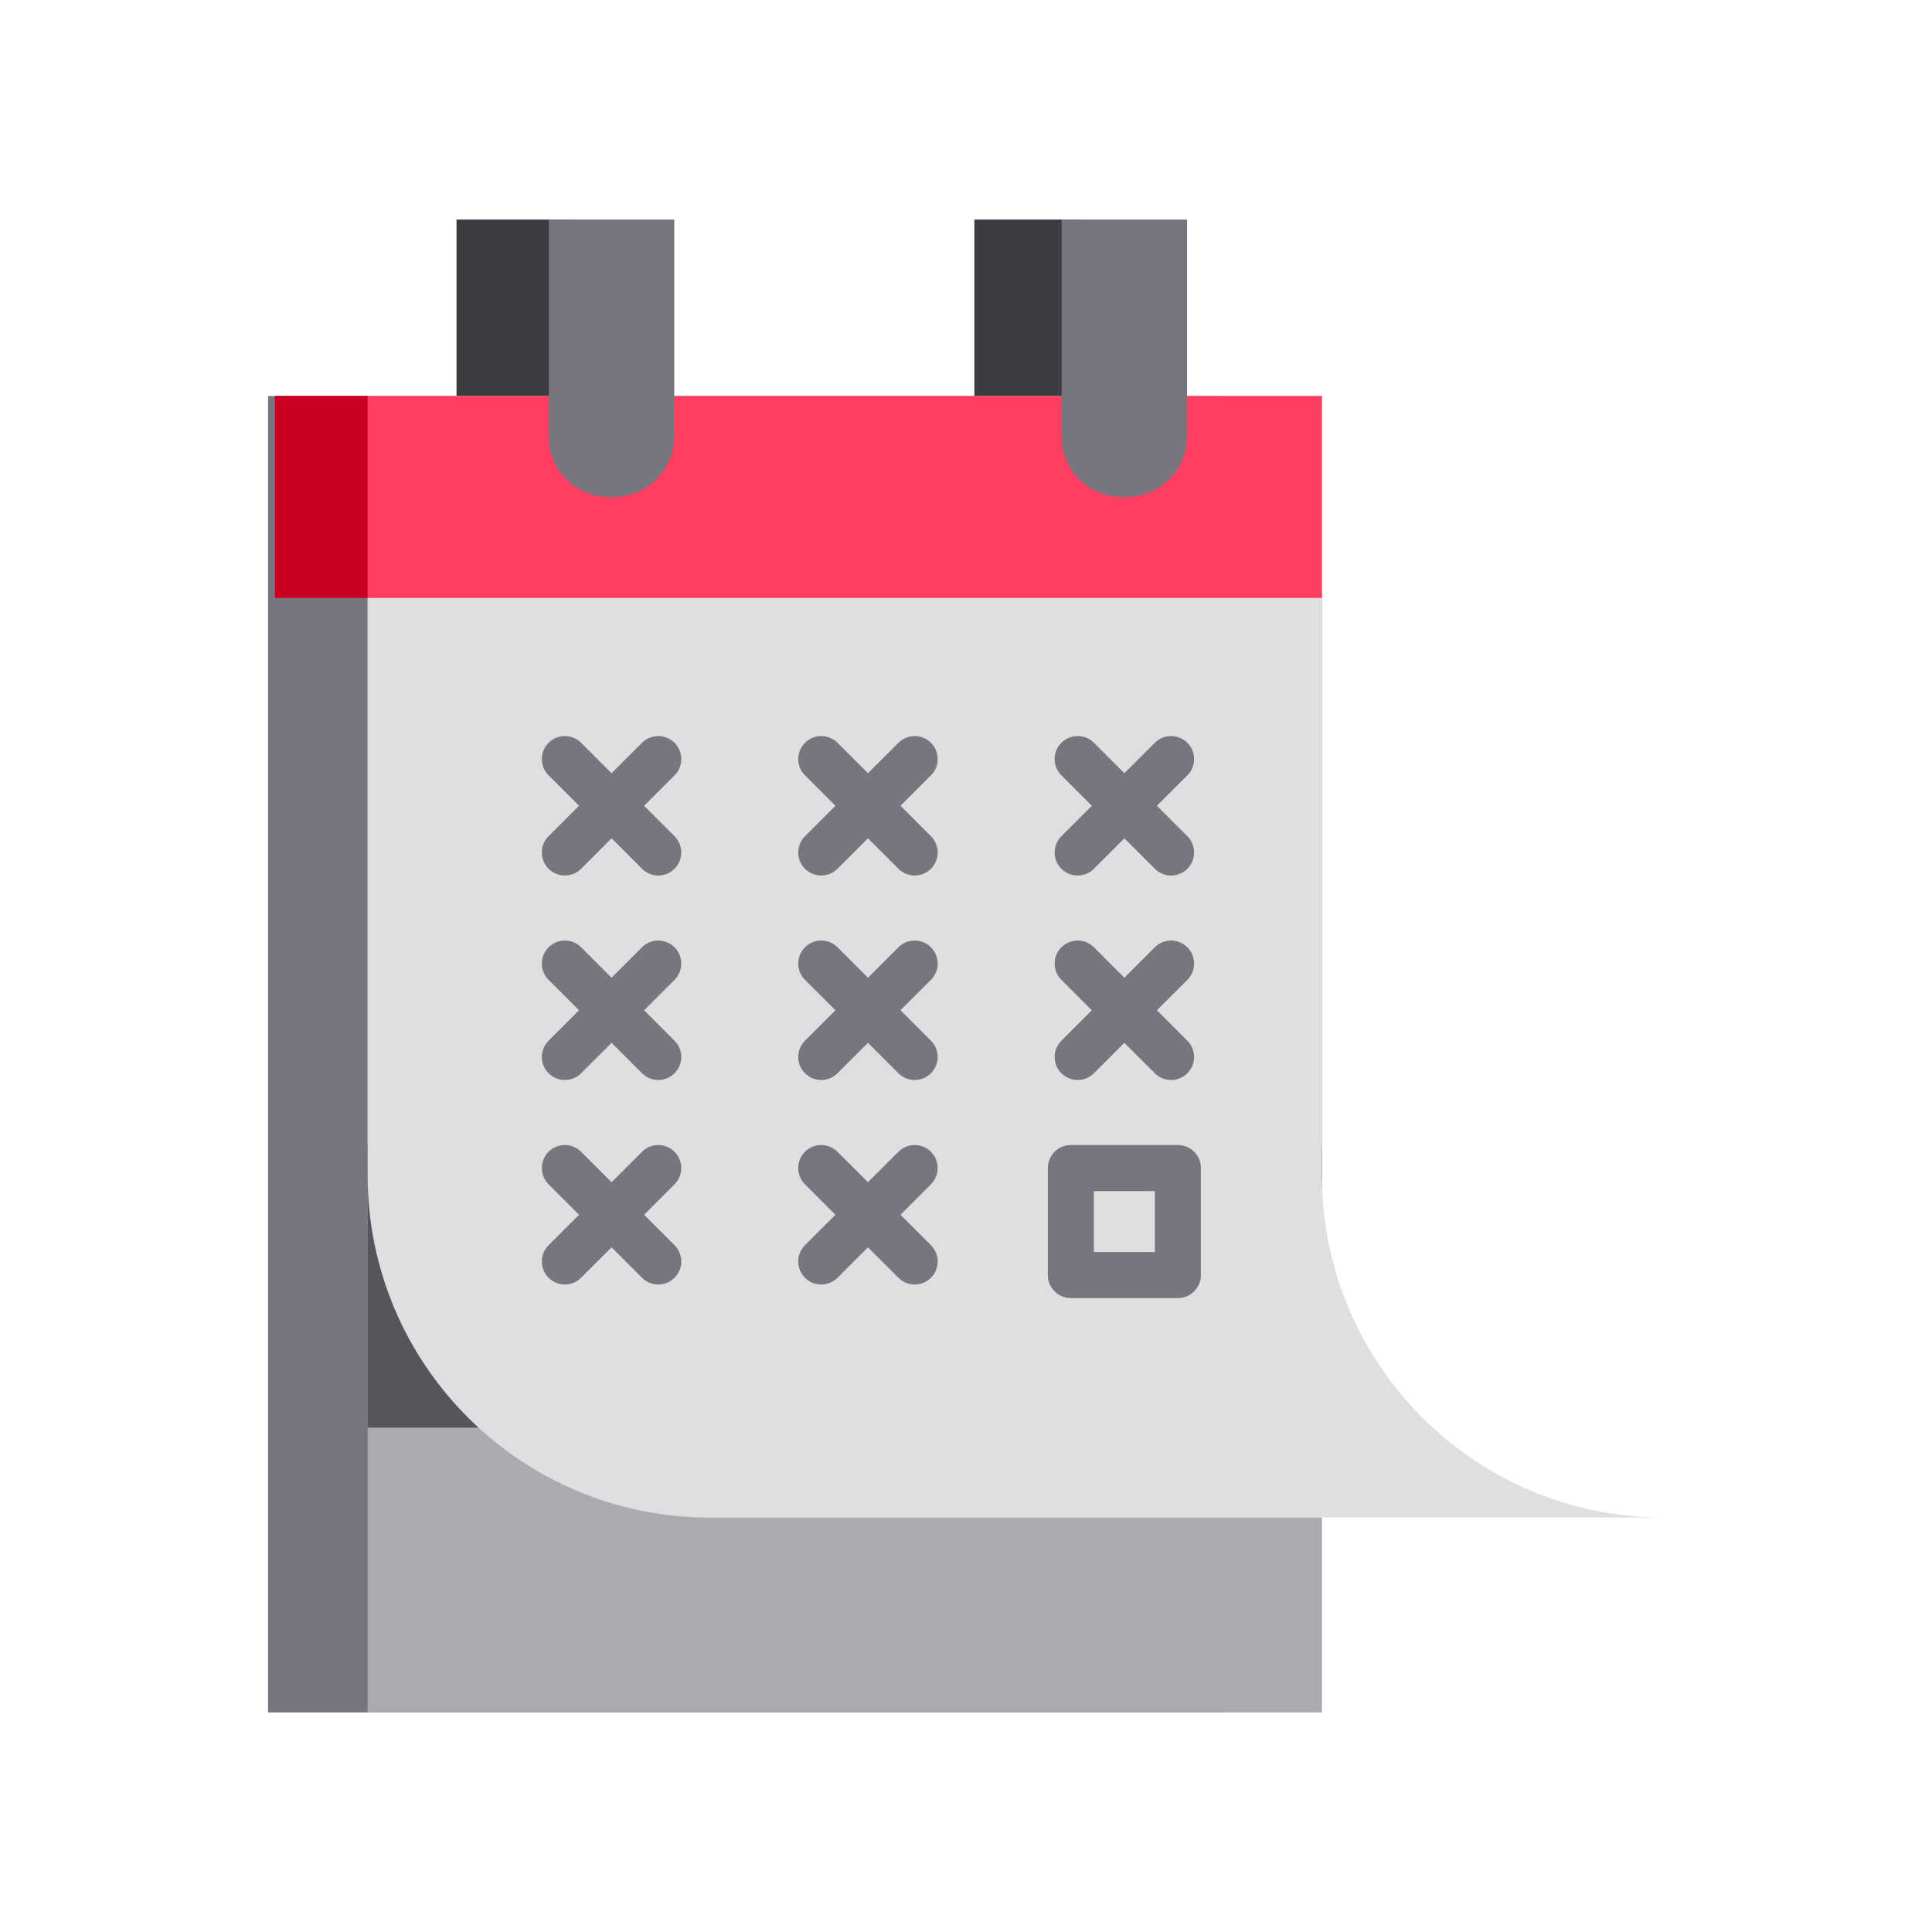
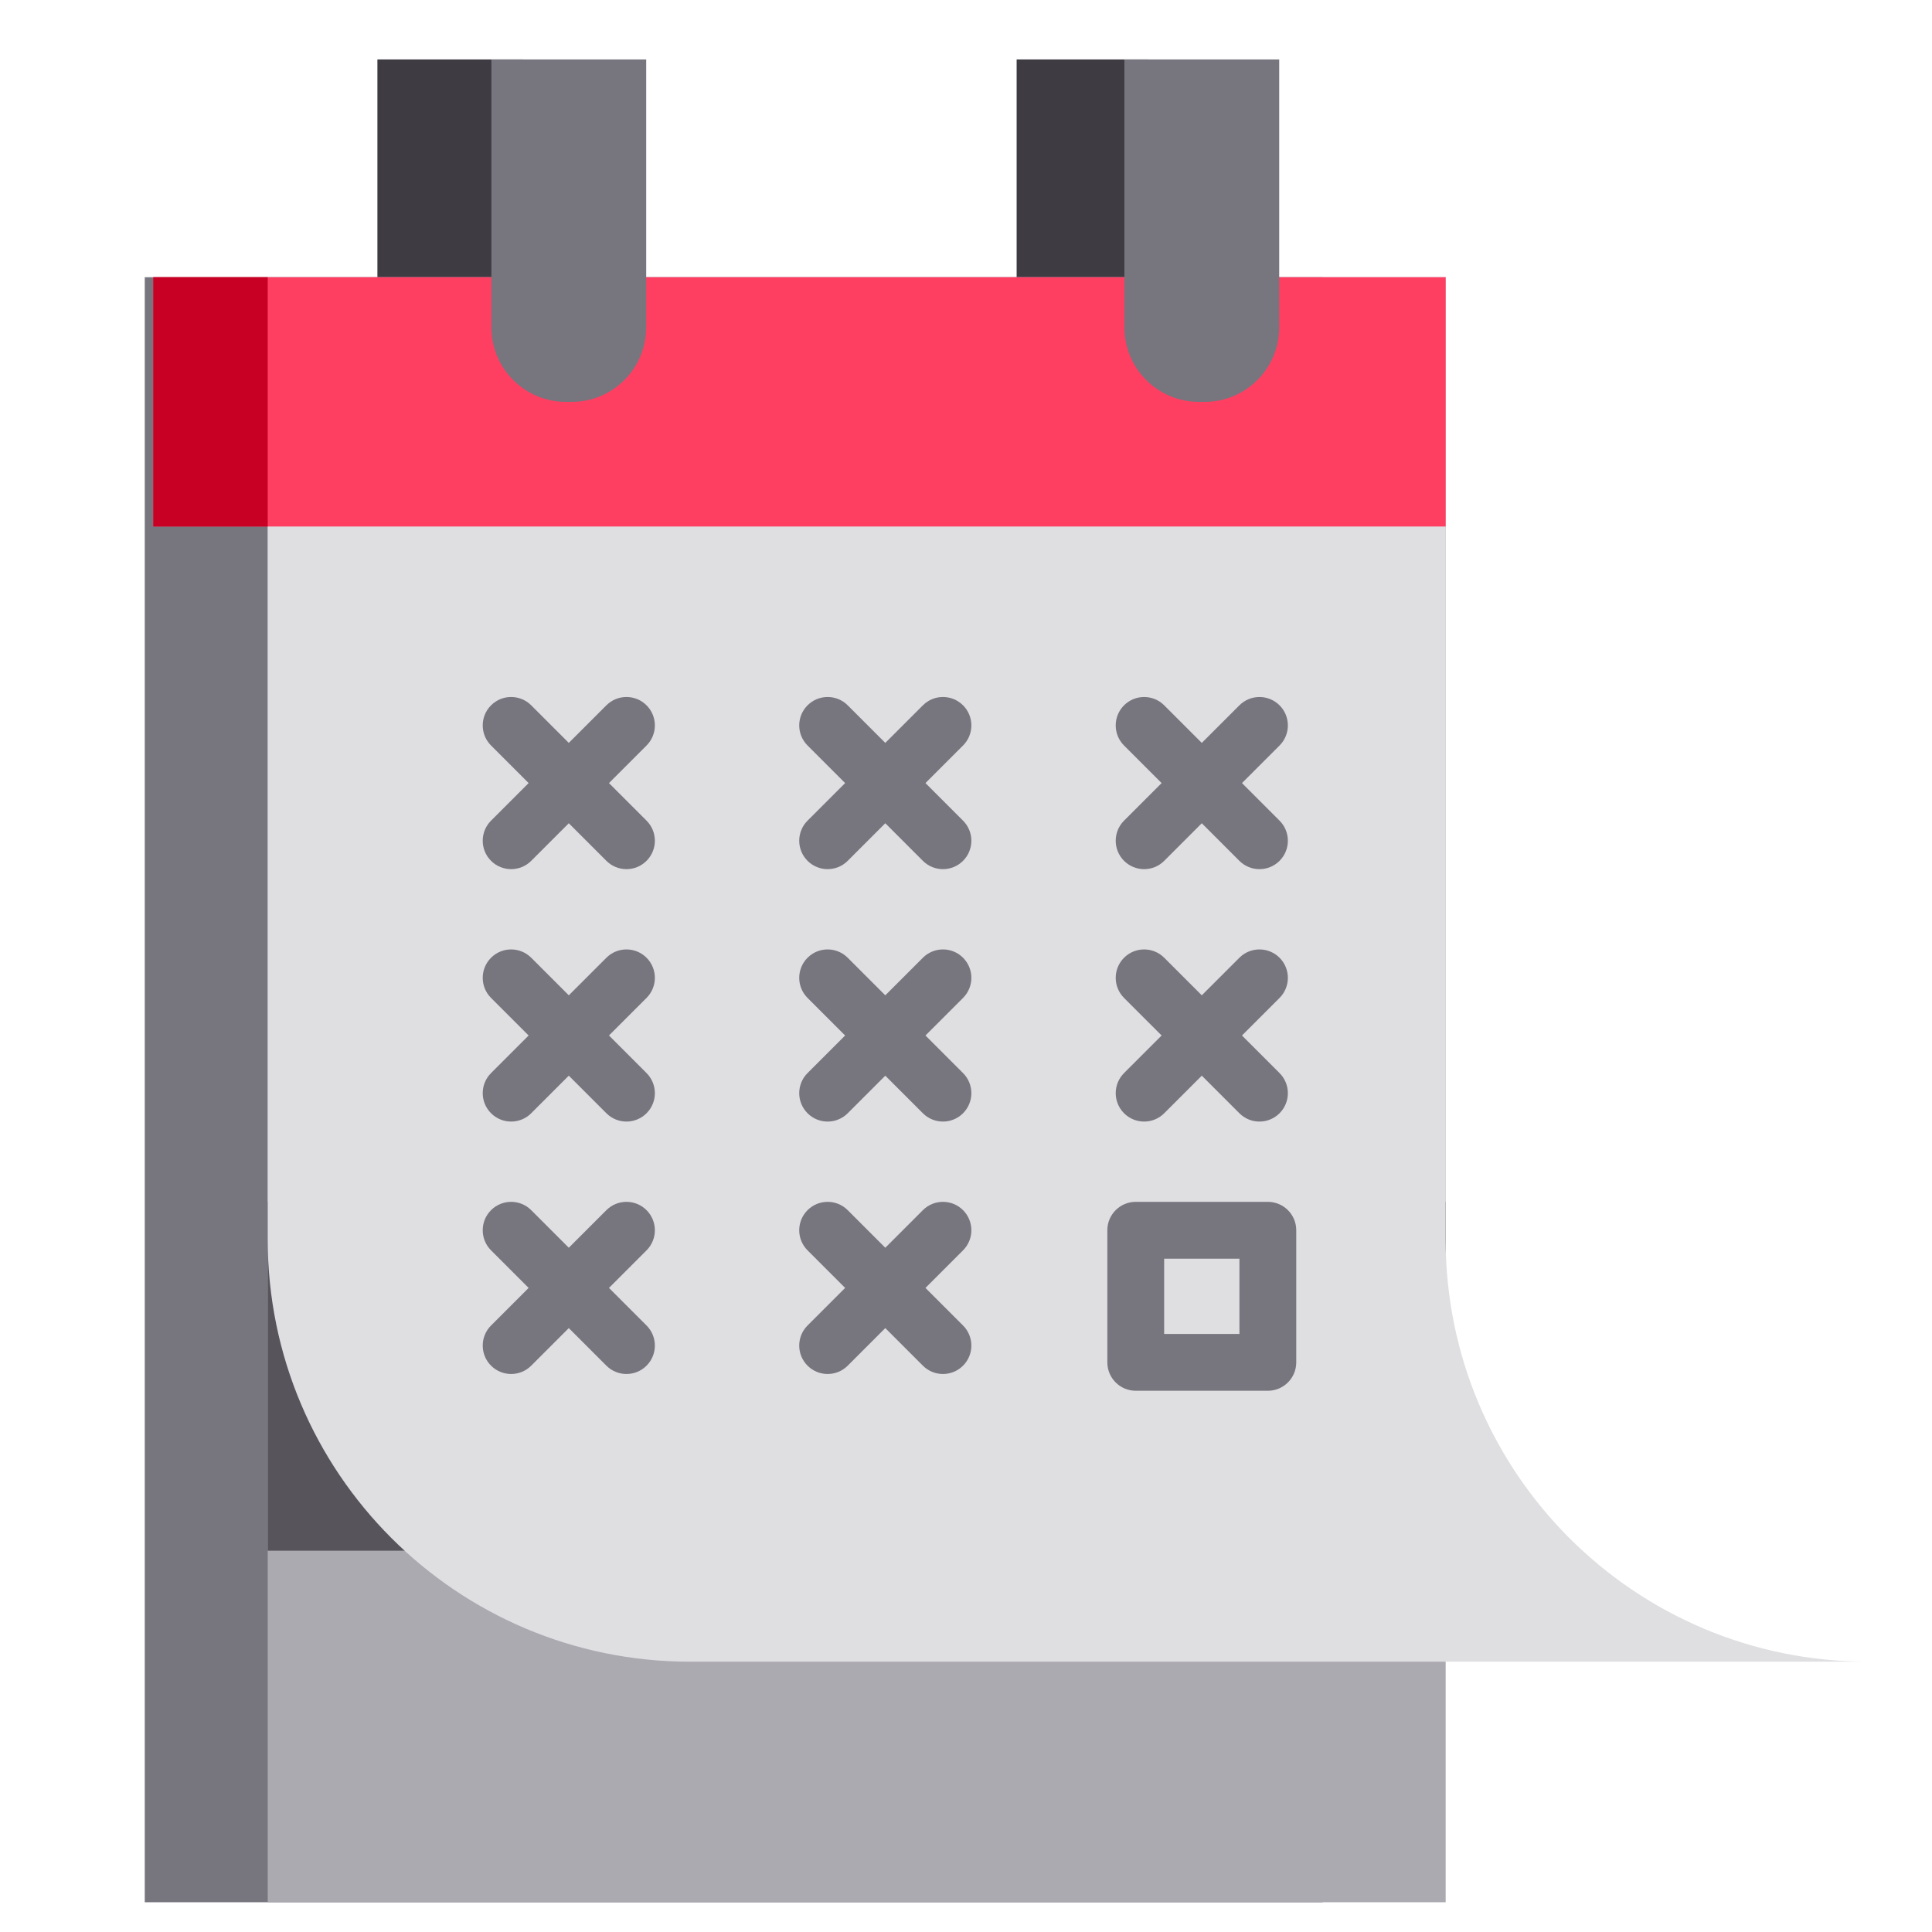
- <svg xmlns="http://www.w3.org/2000/svg" version="1.1" id="Layer_1" x="0px" y="0px" width="792px" height="792px" viewBox="-90 0 792 792" enable-background="new -90 0 792 792" xml:space="preserve">
-   <rect x="19.877" y="162.322" fill="#77757E" width="391.194" height="539.677" />
-   <polygon fill="#ACAAB1" points="451.909,622.105 451.909,702 60.712,702 60.712,162.322 451.909,162.322 451.909,491.032 " />
-   <rect x="60.713" y="469.396" fill="#57545C" width="391.195" height="115.854" />
+ <svg xmlns="http://www.w3.org/2000/svg" version="1.1" id="Layer_1" x="0px" y="0px" width="600px" height="600px" viewBox="96 96 600 600" enable-background="new 96 96 600 600" xml:space="preserve">
+   <rect x="140.957" y="182.091" fill="#77757E" width="365.818" height="504.669" />
+   <polygon fill="#ACAAB1" points="544.963,612.049 544.963,686.761 179.143,686.761 179.143,182.091 544.963,182.091 544.963,489.479   " />
+   <rect x="179.144" y="469.245" fill="#57545C" width="365.819" height="108.339" />
  <g>
-     <rect x="309.427" y="90" fill="#3E3B43" width="43.812" height="83.53" />
-     <rect x="97.138" y="90" fill="#3E3B43" width="48.34" height="87.315" />
+     <rect x="411.725" y="114.46" fill="#3E3B43" width="40.971" height="78.112" />
+     <rect x="213.207" y="114.46" fill="#3E3B43" width="45.204" height="81.651" />
  </g>
-   <path fill="#DFDFE2" d="M451.909,481.892c0,77.438,62.775,140.214,140.214,140.214H200.926  c-77.438,0-140.214-62.775-140.214-140.214V162.322h391.197V446.34V481.892L451.909,481.892z" />
+   <path fill="#DFDFE2" d="M544.963,480.931c0,72.415,58.703,131.119,131.119,131.119h-365.82  c-72.415,0-131.119-58.703-131.119-131.119v-298.84h365.82v265.594V480.931L544.963,480.931z" />
  <g>
-     <path fill="#77757E" d="M186.52,304.499c-3.684-3.683-9.657-3.683-13.339,0l-12.481,12.481l-12.48-12.481   c-3.684-3.683-9.657-3.683-13.34,0c-3.684,3.685-3.684,9.657,0,13.341l12.48,12.48l-12.48,12.48c-3.684,3.685-3.684,9.657,0,13.341   c1.842,1.842,4.257,2.762,6.67,2.762c2.414,0,4.829-0.92,6.67-2.762L160.7,343.66l12.481,12.481   c1.842,1.842,4.256,2.762,6.67,2.762c2.413,0,4.829-0.92,6.67-2.762c3.684-3.685,3.684-9.657,0-13.341l-12.48-12.48l12.48-12.48   C190.204,314.156,190.204,308.184,186.52,304.499z" />
-     <path fill="#77757E" d="M291.63,304.499c-3.684-3.683-9.657-3.683-13.34,0l-12.481,12.481l-12.481-12.481   c-3.684-3.683-9.657-3.683-13.339,0c-3.684,3.685-3.684,9.657,0,13.341l12.48,12.48l-12.48,12.48   c-3.684,3.685-3.684,9.657,0,13.341c1.842,1.842,4.256,2.762,6.67,2.762c2.413,0,4.829-0.92,6.669-2.762l12.481-12.481   l12.481,12.481c1.842,1.842,4.257,2.762,6.67,2.762c2.414,0,4.829-0.92,6.67-2.762c3.684-3.685,3.684-9.657,0-13.341l-12.48-12.48   l12.48-12.48C295.316,314.156,295.316,308.184,291.63,304.499z" />
-     <path fill="#77757E" d="M345.1,356.142c1.841,1.842,4.257,2.763,6.67,2.763s4.829-0.92,6.67-2.763l12.481-12.481l12.481,12.481   c1.841,1.842,4.257,2.763,6.67,2.763s4.829-0.92,6.67-2.763c3.684-3.685,3.684-9.657,0-13.341l-12.48-12.48l12.48-12.48   c3.684-3.685,3.684-9.657,0-13.341c-3.684-3.683-9.657-3.683-13.34,0l-12.481,12.481L358.439,304.5   c-3.684-3.683-9.657-3.683-13.34,0c-3.684,3.685-3.684,9.657,0,13.341l12.48,12.48l-12.48,12.48   C341.415,346.485,341.415,352.457,345.1,356.142z" />
-     <path fill="#77757E" d="M186.52,388.329c-3.684-3.683-9.657-3.683-13.339,0l-12.481,12.48l-12.48-12.48   c-3.684-3.683-9.657-3.683-13.34,0c-3.684,3.685-3.684,9.657,0,13.34l12.48,12.48l-12.48,12.48c-3.684,3.686-3.684,9.657,0,13.341   c1.842,1.841,4.257,2.763,6.67,2.763c2.414,0,4.829-0.921,6.67-2.763l12.481-12.48l12.481,12.48   c1.842,1.841,4.256,2.763,6.67,2.763c2.413,0,4.829-0.921,6.67-2.763c3.684-3.686,3.684-9.657,0-13.341l-12.48-12.48l12.48-12.48   C190.204,397.985,190.204,392.014,186.52,388.329z" />
-     <path fill="#77757E" d="M291.63,388.33c-3.684-3.685-9.657-3.684-13.34-0.001l-12.481,12.481l-12.481-12.481   c-3.684-3.683-9.657-3.684-13.339,0.001c-3.684,3.684-3.684,9.656,0,13.339l12.48,12.48l-12.48,12.48   c-3.684,3.686-3.684,9.657,0,13.34c1.842,1.843,4.256,2.764,6.67,2.764c2.413,0,4.829-0.921,6.669-2.763l12.481-12.481   l12.481,12.481c1.842,1.841,4.257,2.763,6.67,2.763c2.414,0,4.829-0.921,6.67-2.764c3.684-3.685,3.684-9.656,0-13.34l-12.48-12.48   l12.48-12.48C295.316,397.985,295.316,392.014,291.63,388.33z" />
-     <path fill="#77757E" d="M345.1,439.972c1.841,1.841,4.257,2.763,6.67,2.763s4.829-0.921,6.67-2.763l12.481-12.48l12.481,12.48   c1.841,1.841,4.257,2.763,6.67,2.763s4.829-0.921,6.67-2.763c3.684-3.685,3.684-9.656,0-13.341l-12.48-12.48l12.48-12.479   c3.684-3.686,3.684-9.657,0-13.341c-3.684-3.683-9.657-3.683-13.34,0l-12.481,12.48l-12.481-12.48   c-3.684-3.683-9.657-3.683-13.34,0c-3.684,3.685-3.684,9.657,0,13.341l12.48,12.479l-12.48,12.48   C341.415,430.313,341.415,436.285,345.1,439.972z" />
-     <path fill="#77757E" d="M186.52,472.158c-3.684-3.683-9.657-3.683-13.339,0l-12.481,12.481l-12.48-12.481   c-3.684-3.683-9.657-3.683-13.34,0c-3.684,3.686-3.684,9.657,0,13.341l12.48,12.48l-12.48,12.48c-3.684,3.685-3.684,9.656,0,13.341   c1.842,1.841,4.257,2.762,6.67,2.762c2.414,0,4.829-0.92,6.67-2.762l12.481-12.481l12.481,12.481   c1.842,1.841,4.256,2.762,6.67,2.762c2.413,0,4.829-0.92,6.67-2.762c3.684-3.686,3.684-9.657,0-13.341l-12.48-12.48l12.48-12.48   C190.204,481.815,190.204,475.844,186.52,472.158z" />
-     <path fill="#77757E" d="M291.63,472.158c-3.684-3.683-9.657-3.683-13.34,0l-12.481,12.481l-12.481-12.481   c-3.684-3.683-9.657-3.683-13.339,0c-3.684,3.686-3.684,9.657,0,13.341l12.48,12.48l-12.48,12.48   c-3.684,3.685-3.684,9.656,0,13.341c1.842,1.841,4.256,2.762,6.67,2.762c2.413,0,4.829-0.92,6.669-2.762l12.481-12.481   l12.481,12.481c1.842,1.841,4.257,2.762,6.67,2.762c2.414,0,4.829-0.92,6.67-2.762c3.684-3.686,3.684-9.657,0-13.341l-12.48-12.48   l12.48-12.48C295.316,481.815,295.316,475.844,291.63,472.158z" />
-     <path fill="#77757E" d="M392.855,469.396h-43.871c-5.209,0-9.434,4.222-9.434,9.434v43.87c0,5.211,4.225,9.434,9.434,9.434h43.871   c5.209,0,9.433-4.222,9.433-9.434v-43.87C402.288,473.619,398.065,469.396,392.855,469.396z M383.422,513.267h-25.004v-25.004   h25.004V513.267z" />
+     <path fill="#77757E" d="M296.79,315.044c-3.445-3.444-9.03-3.444-12.474,0l-11.671,11.671l-11.67-11.671   c-3.445-3.444-9.03-3.444-12.475,0c-3.445,3.447-3.445,9.031,0,12.476l11.67,11.671l-11.67,11.67   c-3.445,3.446-3.445,9.031,0,12.477c1.723,1.722,3.981,2.582,6.237,2.582c2.257,0,4.516-0.86,6.237-2.582l11.67-11.671   l11.671,11.671c1.722,1.722,3.98,2.582,6.238,2.582c2.256,0,4.516-0.86,6.237-2.582c3.445-3.446,3.445-9.031,0-12.477l-11.67-11.67   l11.67-11.671C300.235,324.076,300.235,318.491,296.79,315.044z" />
+     <path fill="#77757E" d="M395.082,315.044c-3.445-3.444-9.031-3.444-12.475,0l-11.671,11.671l-11.671-11.671   c-3.445-3.444-9.031-3.444-12.473,0c-3.446,3.447-3.446,9.031,0,12.476l11.67,11.671l-11.67,11.67   c-3.446,3.446-3.446,9.031,0,12.477c1.722,1.722,3.979,2.582,6.237,2.582c2.256,0,4.515-0.86,6.236-2.582l11.671-11.671   l11.671,11.671c1.723,1.722,3.98,2.582,6.236,2.582c2.258,0,4.517-0.86,6.238-2.582c3.445-3.446,3.445-9.031,0-12.477l-11.67-11.67   l11.67-11.671C398.529,324.076,398.529,318.491,395.082,315.044z" />
+     <path fill="#77757E" d="M445.083,363.338c1.722,1.723,3.981,2.583,6.237,2.583s4.516-0.86,6.238-2.583l11.671-11.671l11.671,11.671   c1.723,1.723,3.982,2.583,6.238,2.583s4.516-0.86,6.238-2.583c3.443-3.446,3.443-9.031,0-12.476l-11.672-11.67l11.672-11.67   c3.443-3.446,3.443-9.03,0-12.476c-3.447-3.444-9.033-3.444-12.477,0l-11.671,11.671l-11.672-11.671   c-3.445-3.444-9.03-3.444-12.476,0c-3.445,3.446-3.445,9.031,0,12.476l11.671,11.67l-11.671,11.67   C441.637,354.307,441.637,359.892,445.083,363.338z" />
+     <path fill="#77757E" d="M296.79,393.437c-3.445-3.444-9.03-3.444-12.474,0l-11.671,11.669l-11.67-11.669   c-3.445-3.444-9.03-3.444-12.475,0c-3.445,3.446-3.445,9.032,0,12.475l11.67,11.671l-11.67,11.67c-3.445,3.447-3.445,9.03,0,12.475   c1.723,1.722,3.981,2.585,6.237,2.585c2.257,0,4.516-0.861,6.237-2.585l11.671-11.67l11.671,11.67   c1.722,1.722,3.98,2.585,6.238,2.585c2.256,0,4.516-0.861,6.237-2.585c3.445-3.446,3.445-9.029,0-12.475l-11.67-11.67l11.67-11.671   C300.235,402.467,300.235,396.883,296.79,393.437z" />
+     <path fill="#77757E" d="M395.082,393.438c-3.445-3.446-9.031-3.445-12.475,0l-11.671,11.67l-11.671-11.67   c-3.445-3.444-9.031-3.445-12.473,0c-3.446,3.445-3.446,9.031,0,12.475l11.67,11.671l-11.67,11.67   c-3.446,3.447-3.446,9.03,0,12.474c1.722,1.724,3.979,2.586,6.237,2.586c2.256,0,4.515-0.861,6.236-2.585l11.671-11.671   l11.671,11.671c1.723,1.722,3.98,2.585,6.236,2.585c2.258,0,4.517-0.861,6.238-2.586c3.445-3.445,3.445-9.029,0-12.474   l-11.67-11.67l11.67-11.671C398.529,402.467,398.529,396.883,395.082,393.438z" />
+     <path fill="#77757E" d="M445.083,441.729c1.722,1.722,3.981,2.585,6.237,2.585s4.516-0.861,6.238-2.585l11.671-11.67l11.671,11.67   c1.723,1.722,3.982,2.585,6.238,2.585s4.516-0.861,6.238-2.585c3.443-3.445,3.443-9.028,0-12.475l-11.672-11.67l11.672-11.67   c3.443-3.446,3.443-9.03,0-12.477c-3.447-3.444-9.033-3.444-12.477,0l-11.671,11.67l-11.671-11.67   c-3.445-3.444-9.031-3.444-12.476,0c-3.444,3.446-3.444,9.03,0,12.477l11.671,11.67l-11.671,11.67   C441.637,432.697,441.637,438.282,445.083,441.729z" />
+     <path fill="#77757E" d="M296.79,471.828c-3.445-3.445-9.03-3.445-12.474,0l-11.671,11.671l-11.67-11.671   c-3.445-3.445-9.03-3.445-12.475,0c-3.445,3.446-3.445,9.031,0,12.476l11.67,11.67l-11.67,11.671c-3.445,3.446-3.445,9.03,0,12.476   c1.723,1.721,3.981,2.583,6.237,2.583c2.257,0,4.516-0.861,6.237-2.583l11.671-11.671l11.671,11.671   c1.722,1.721,3.98,2.583,6.238,2.583c2.256,0,4.516-0.861,6.237-2.583c3.445-3.446,3.445-9.03,0-12.476l-11.67-11.671l11.67-11.67   C300.235,480.859,300.235,475.274,296.79,471.828z" />
+     <path fill="#77757E" d="M395.082,471.828c-3.445-3.445-9.031-3.445-12.475,0l-11.671,11.671l-11.671-11.671   c-3.445-3.445-9.031-3.445-12.473,0c-3.446,3.446-3.446,9.031,0,12.476l11.67,11.67l-11.67,11.671   c-3.446,3.446-3.446,9.03,0,12.476c1.722,1.721,3.979,2.583,6.237,2.583c2.256,0,4.515-0.861,6.236-2.583l11.671-11.671   l11.671,11.671c1.723,1.721,3.98,2.583,6.236,2.583c2.258,0,4.517-0.861,6.238-2.583c3.445-3.446,3.445-9.03,0-12.476   l-11.67-11.671l11.67-11.67C398.529,480.859,398.529,475.274,395.082,471.828z" />
+     <path fill="#77757E" d="M489.74,469.245h-41.024c-4.871,0-8.822,3.948-8.822,8.822v41.024c0,4.873,3.951,8.821,8.822,8.821h41.024   c4.871,0,8.822-3.947,8.822-8.821v-41.024C498.563,473.194,494.613,469.245,489.74,469.245z M480.92,510.27h-23.383v-23.381h23.383   V510.27z" />
  </g>
-   <rect x="22.703" y="162.322" fill="#FF3F62" width="429.206" height="82.794" />
+   <rect x="143.6" y="182.091" fill="#FF3F62" width="401.363" height="77.423" />
  <g>
-     <path fill="#77757E" d="M161.671,203.721h-1.944c-13.662,0-24.737-11.074-24.737-24.737V90h51.415v88.984   C186.405,192.646,175.331,203.721,161.671,203.721z" />
-     <path fill="#77757E" d="M371.892,203.721h-1.942c-13.662,0-24.737-11.074-24.737-24.737V90h51.415v88.984   C396.629,192.646,385.554,203.721,371.892,203.721z" />
+     <path fill="#77757E" d="M273.553,220.805h-1.818c-12.776,0-23.132-10.356-23.132-23.133V114.46h48.08v83.212   C296.683,210.448,286.327,220.805,273.553,220.805z" />
+     <path fill="#77757E" d="M470.137,220.805h-1.814c-12.777,0-23.133-10.356-23.133-23.133V114.46h48.08v83.212   C493.27,210.448,482.914,220.805,470.137,220.805z" />
  </g>
-   <rect x="22.703" y="162.322" fill="#C70024" width="38.01" height="82.794" />
+   <rect x="143.6" y="182.091" fill="#C70024" width="35.544" height="77.423" />
</svg>
